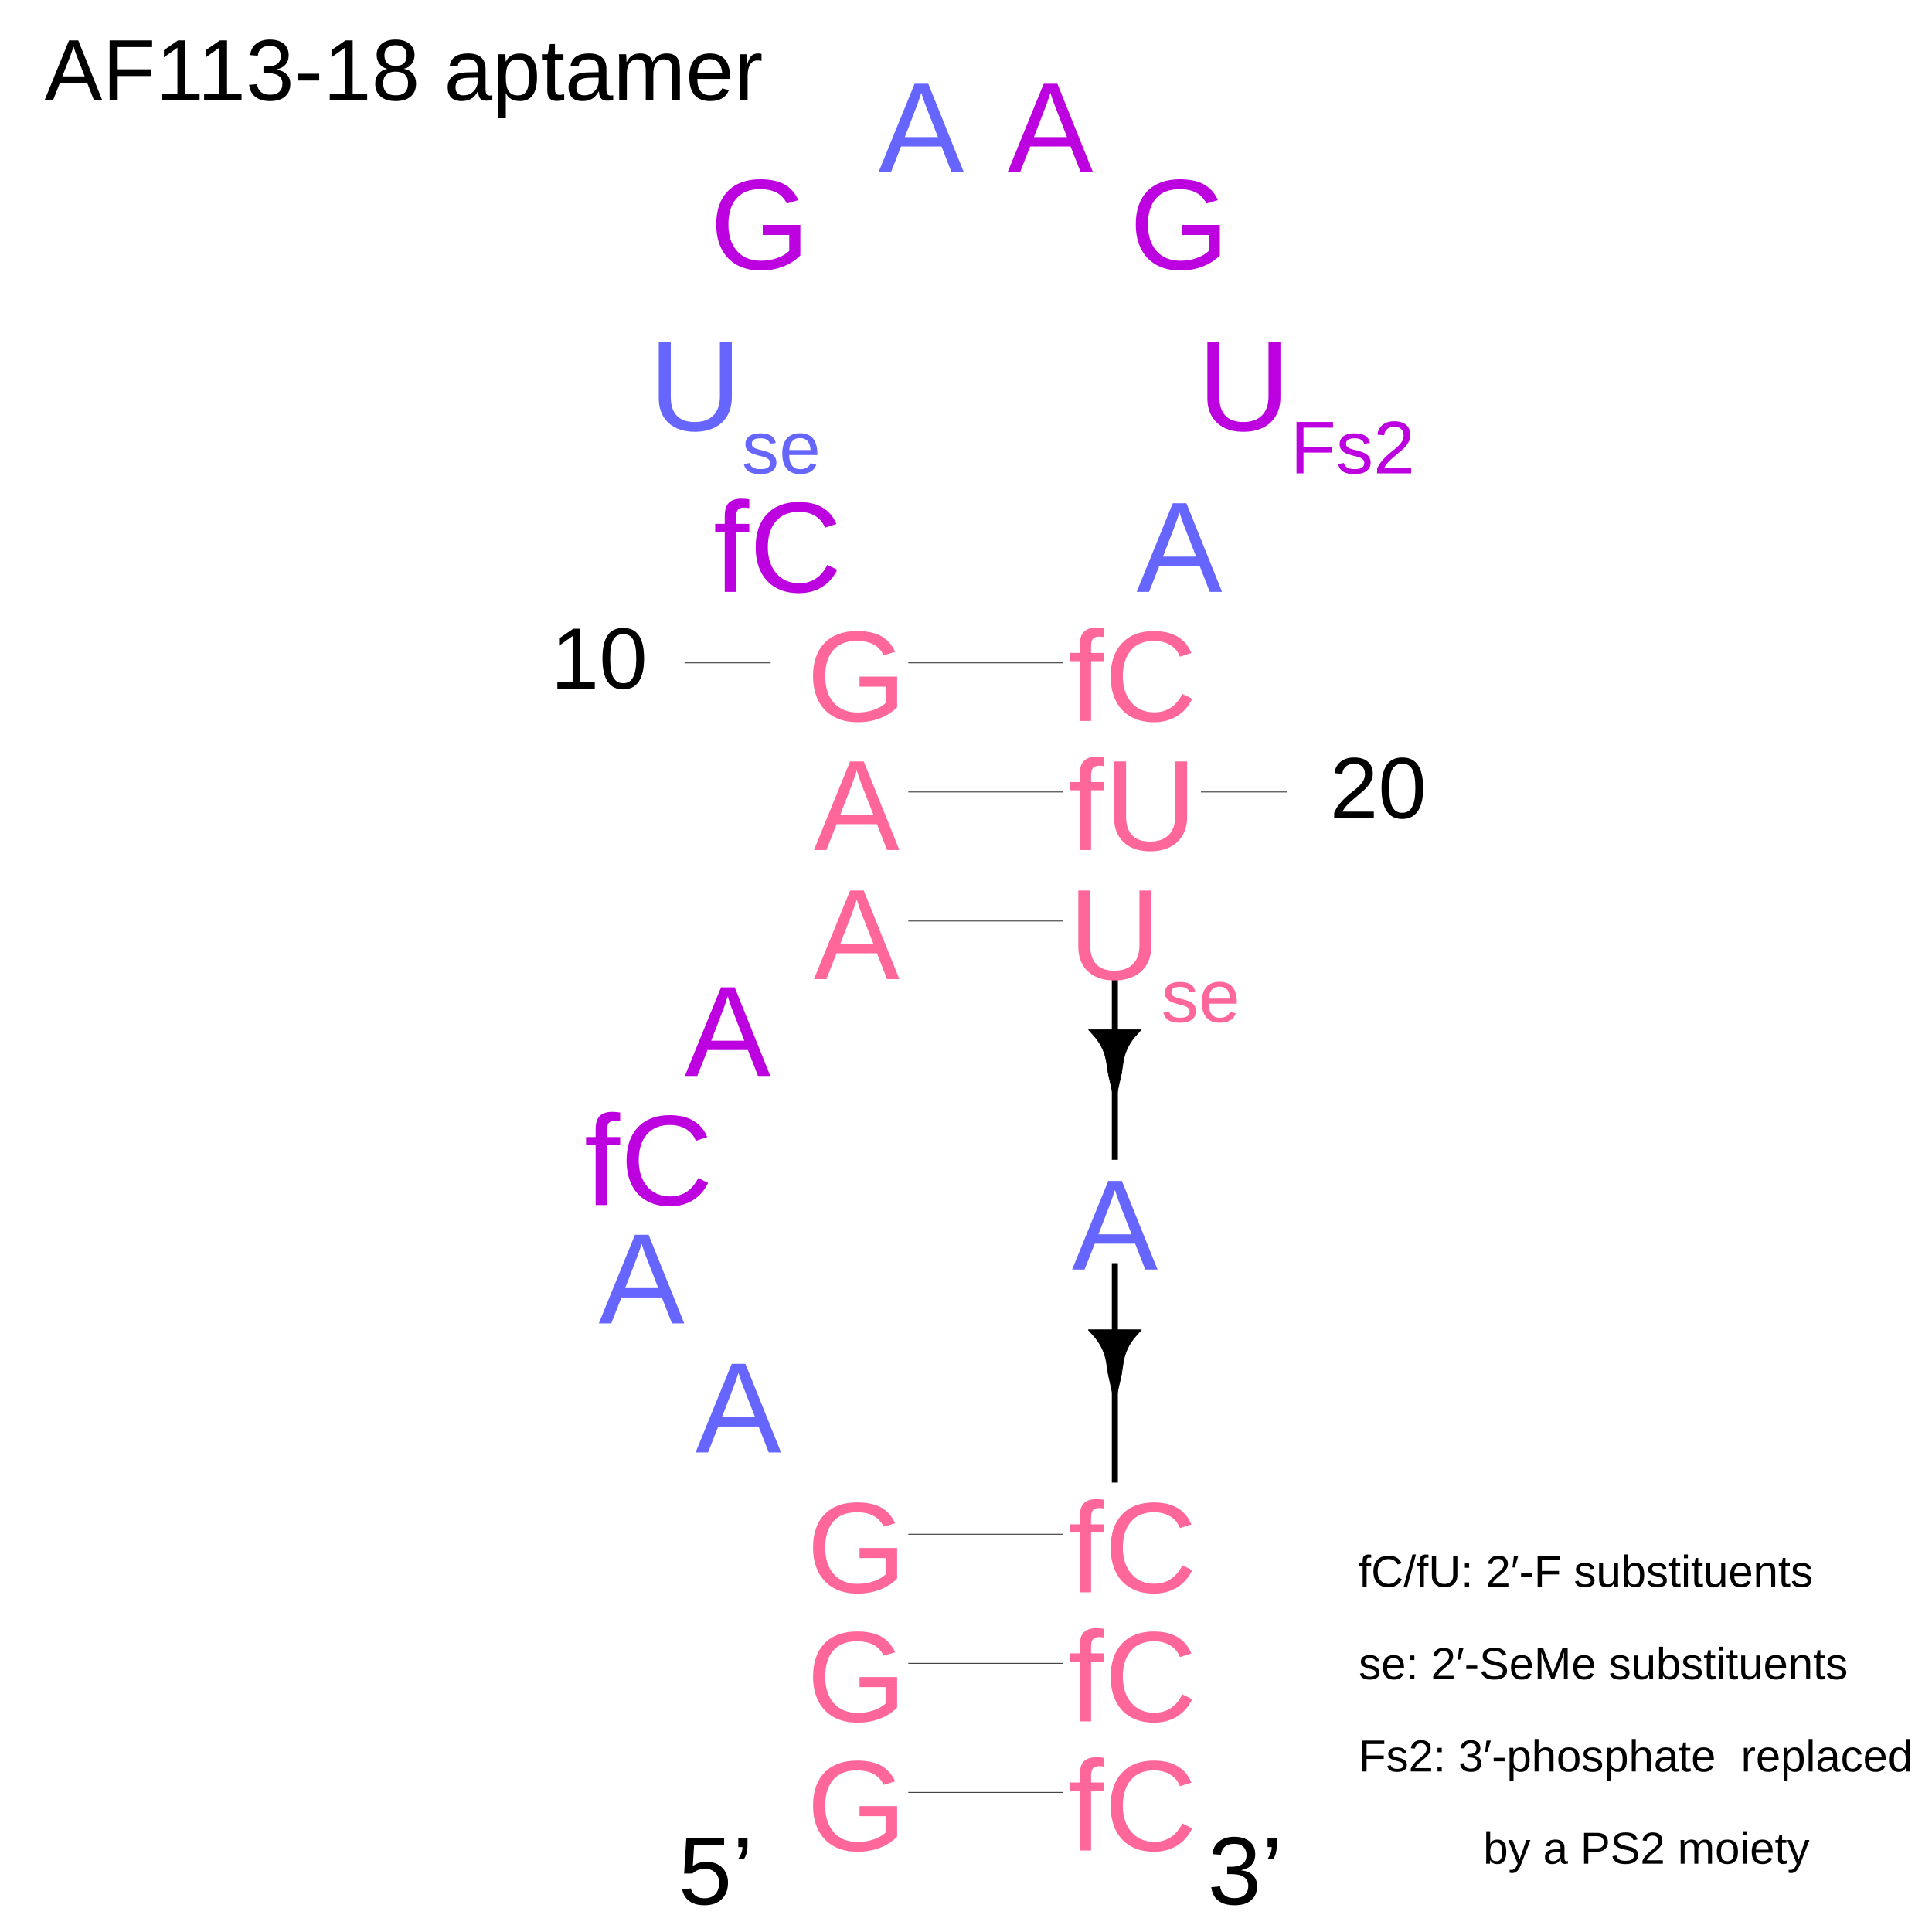
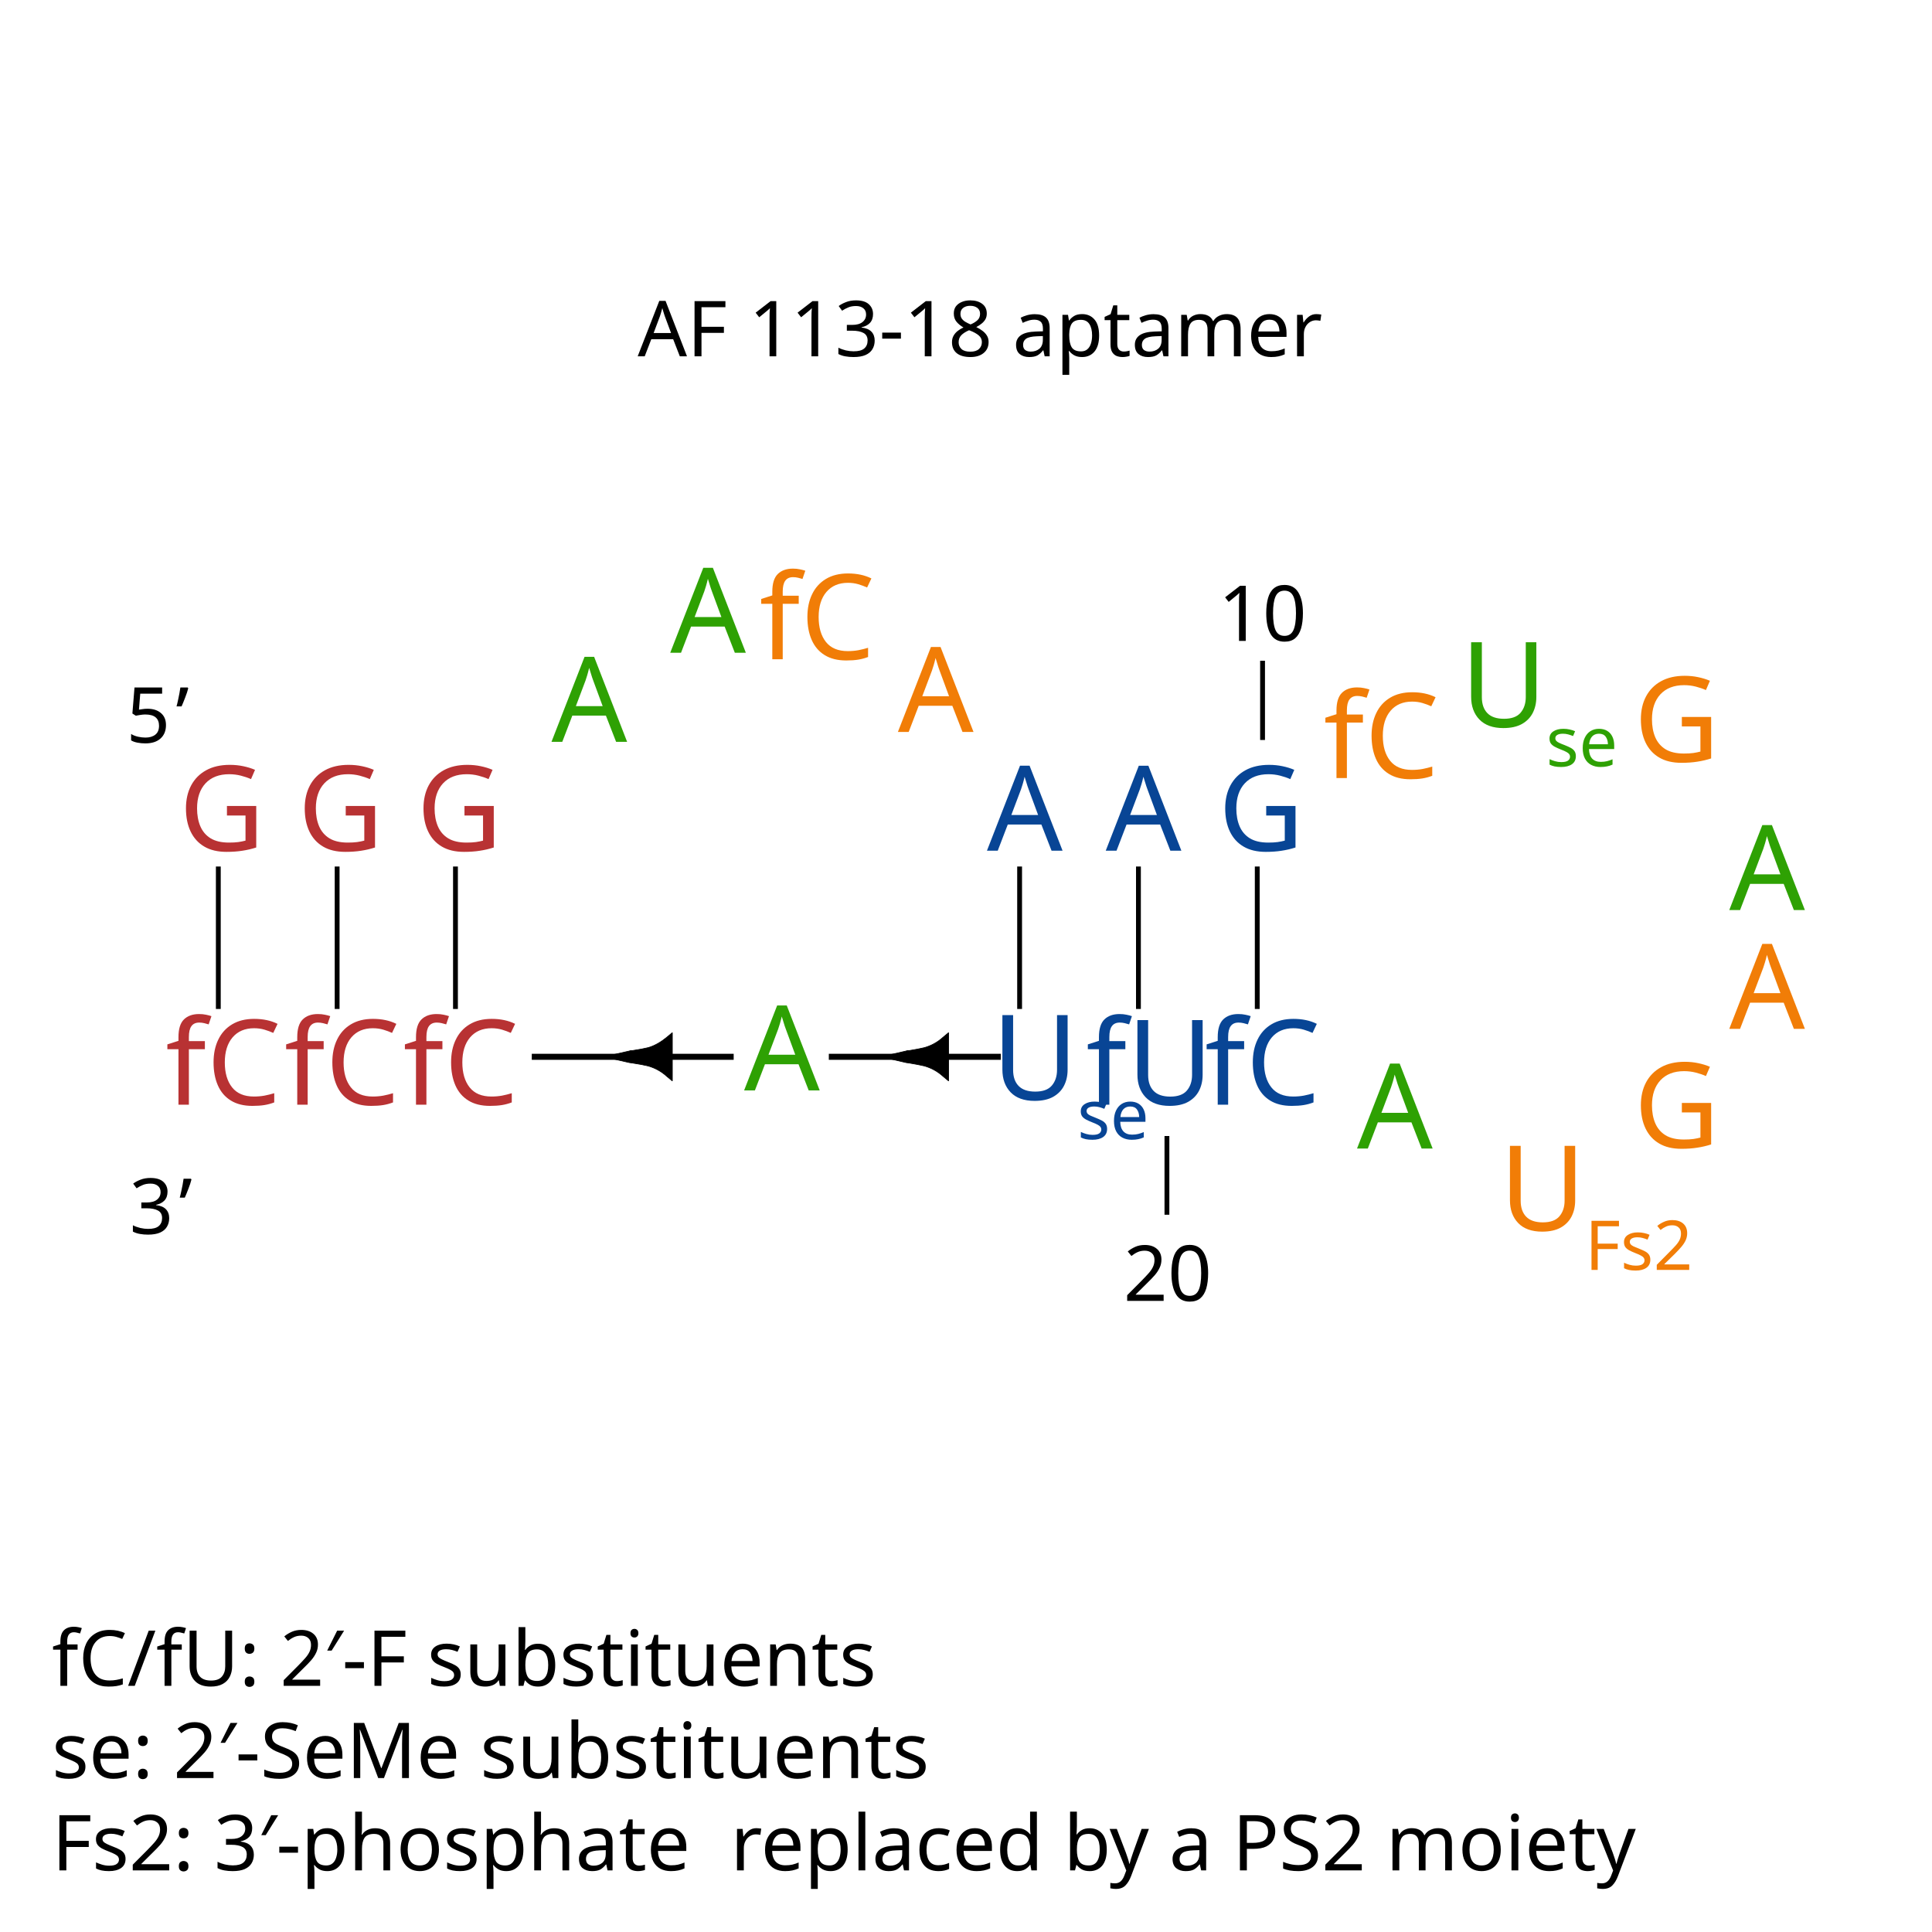
- <svg xmlns="http://www.w3.org/2000/svg" id="图层_1" data-name="图层 1" viewBox="0 0 400 400">
-   <defs>
-     <style>
-       .cls-1, .cls-10, .cls-12, .cls-2, .cls-6, .cls-7, .cls-8, .cls-9 {
-         isolation: isolate;
-       }
- 
-       .cls-1, .cls-10, .cls-11, .cls-12, .cls-13, .cls-14, .cls-2, .cls-6, .cls-7, .cls-8 {
-         font-size: 26.66px;
-       }
- 
-       .cls-1, .cls-14, .cls-8 {
-         fill: #f69;
-       }
- 
-       .cls-1, .cls-10, .cls-11, .cls-12, .cls-13, .cls-14, .cls-15, .cls-17, .cls-19, .cls-2, .cls-6, .cls-7, .cls-8, .cls-9 {
-         font-family: ArialMT, Arial;
-       }
- 
-       .cls-10, .cls-11, .cls-12, .cls-2 {
-         fill: #66f;
-       }
- 
-       .cls-2, .cls-7, .cls-8 {
-         letter-spacing: -0.06em;
-       }
- 
-       .cls-3, .cls-4 {
-         fill: none;
-       }
- 
-       .cls-3, .cls-4, .cls-5 {
-         stroke: #000;
-         stroke-miterlimit: 1.11;
-       }
- 
-       .cls-3, .cls-5 {
-         stroke-width: 0.14px;
-       }
- 
-       .cls-4 {
-         stroke-width: 1.25px;
-       }
- 
-       .cls-13, .cls-6, .cls-7 {
-         fill: #bc00df;
-       }
- 
-       .cls-17, .cls-9 {
-         font-size: 18px;
-       }
- 
-       .cls-12 {
-         letter-spacing: -0.06em;
-       }
- 
-       .cls-15 {
-         font-size: 20px;
-       }
- 
-       .cls-16 {
-         letter-spacing: -0.04em;
-       }
- 
-       .cls-18 {
-         letter-spacing: -0.07em;
-       }
- 
-       .cls-19 {
-         font-size: 16px;
-       }
-     </style>
-   </defs>
+ <svg xmlns="http://www.w3.org/2000/svg" version="1.1" id="图层_1" x="0px" y="0px" viewBox="0 0 400 400" style="enable-background:new 0 0 400 400;" xml:space="preserve">
+   <style type="text/css">
+ 	.st0{fill:#B83233;}
+ 	.st1{font-family:'ArialMT';}
+ 	.st2{font-size:24.529px;}
+ 	.st3{fill:#2EA103;}
+ 	.st4{letter-spacing:-1;}
+ 	.st5{fill:none;stroke:#000000;stroke-miterlimit:1.11;}
+ 	.st6{fill:none;stroke:#000000;stroke-width:1.25;stroke-miterlimit:1.11;}
+ 	.st7{stroke:#000000;stroke-width:0.14;stroke-miterlimit:1.11;}
+ 	.st8{fill:#F17D07;}
+ 	.st9{fill:#084595;}
+ 	.st10{font-size:16px;}
+ 	.st11{font-size:14.227px;}
+ </style>
  <g id="ID000002">
-     <text class="cls-1" transform="translate(166.99 383.12)">G</text>
+     <text transform="matrix(1 0 0 1 37.0027 176.12)" class="st0 st1 st2">G</text>
  </g>
  <g id="ID000003">
-     <text class="cls-1" transform="translate(166.99 356.39)">G</text>
+     <text transform="matrix(1 0 0 1 61.5954 176.12)" class="st0 st1 st2">G</text>
  </g>
  <g id="ID000004">
-     <text class="cls-1" transform="translate(166.99 329.67)">G</text>
+     <text transform="matrix(1 0 0 1 86.1804 176.12)" class="st0 st1 st2">G</text>
  </g>
  <g id="ID000005">
-     <text class="cls-2" transform="translate(143.97 300.71)">A</text>
+     <text transform="matrix(1 0 0 1 114.1806 153.5848)" class="st3 st1 st2 st4">A</text>
  </g>
  <g id="ID000006">
-     <text class="cls-2" transform="translate(123.93 273.99)">A</text>
+     <text transform="matrix(1 0 0 1 138.7637 135.1473)" class="st3 st1 st2 st4">A</text>
  </g>
  <g id="ID000007">
-     <text class="cls-2" transform="translate(221.92 262.85)">A</text>
+     <text transform="matrix(1 0 0 1 154.0592 225.7635)" class="st3 st1 st2 st4">A</text>
  </g>
  <g id="ID000008">
-     <text class="cls-1" transform="translate(221.19 329.67)">fC</text>
+     <g>
+       <text transform="matrix(1 0 0 1 83.4556 228.7128)" class="st0 st1 st2">fC</text>
+     </g>
  </g>
  <g id="ID000009">
-     <text class="cls-1" transform="translate(221.19 356.39)">fC</text>
+     <g>
+       <text transform="matrix(1 0 0 1 58.8706 228.7128)" class="st0 st1 st2">fC</text>
+     </g>
  </g>
  <g id="ID000010">
-     <text class="cls-1" transform="translate(221.19 383.12)">fC</text>
+     <g>
+       <text transform="matrix(1 0 0 1 34.2778 228.7128)" class="st0 st1 st2">fC</text>
+     </g>
  </g>
  <g id="ID000011">
-     <line class="cls-3" x1="188.05" y1="371.09" x2="220.13" y2="371.09" />
+     <line class="st5" x1="45.2" y1="179.4" x2="45.2" y2="208.9" />
  </g>
  <g id="ID000012">
-     <line class="cls-3" x1="188.05" y1="344.37" x2="220.13" y2="344.37" />
+     <line class="st5" x1="69.8" y1="179.4" x2="69.8" y2="208.9" />
  </g>
  <g id="ID000013">
-     <line class="cls-3" x1="188.05" y1="317.64" x2="220.13" y2="317.64" />
+     <line class="st5" x1="94.3" y1="179.4" x2="94.3" y2="208.9" />
  </g>
  <g id="ID000014">
-     <line class="cls-4" x1="230.82" y1="201.38" x2="230.82" y2="240.13" />
+     <line class="st6" x1="207.2" y1="218.8" x2="171.6" y2="218.8" />
  </g>
  <g id="ID000015">
-     <path class="cls-5" d="M236.27,213.18l-1.12,1.25a10.73,10.73,0,0,0-2.3,4.08h0a12.79,12.79,0,0,0-.33,1.49l-.28,1.89c0,.26-.09.51-.15.76l-1.27,5.69-1.28-5.69c-.06-.25-.11-.5-.15-.76l-.28-1.89a12.35,12.35,0,0,0-.33-1.49h0a10.73,10.73,0,0,0-2.3-4.08l-1.12-1.25Z" />
+     <path class="st7" d="M196.4,223.8l-1.2-1c-1.1-1-2.4-1.7-3.8-2.1l0,0c-0.5-0.1-0.9-0.2-1.4-0.3l-1.7-0.3c-0.2,0-0.5-0.1-0.7-0.1   l-5.2-1.2l5.2-1.2c0.2-0.1,0.5-0.1,0.7-0.1l1.7-0.3c0.5-0.1,0.9-0.2,1.4-0.3l0,0c1.4-0.4,2.7-1.1,3.8-2.1l1.2-1V223.8z" />
  </g>
  <g id="ID000016">
-     <text class="cls-6" transform="translate(120.96 249.49)">fC</text>
+     <text transform="matrix(1 0 0 1 157.2261 136.494)" class="st8 st1 st2">fC</text>
  </g>
  <g id="ID000017">
-     <text class="cls-7" transform="translate(141.75 222.76)">A</text>
+     <text transform="matrix(1 0 0 1 185.8994 151.5428)" class="st8 st1 st2 st4">A</text>
  </g>
  <g id="ID000018">
-     <text class="cls-8" transform="translate(168.47 202.72)">A</text>
+     <text transform="matrix(1 0 0 1 204.3369 176.1268)" class="st9 st1 st2 st4">A</text>
  </g>
  <g id="ID000019">
-     <text class="cls-8" transform="translate(168.47 175.99)">A</text>
+     <text transform="matrix(1 0 0 1 228.9316 176.1273)" class="st9 st1 st2 st4">A</text>
  </g>
  <g id="ID000020">
-     <text class="cls-1" transform="translate(166.99 149.26)">G</text>
+     <text transform="matrix(1 0 0 1 252.1706 176.1205)" class="st9 st1 st2">G</text>
  </g>
  <g id="ID000021">
-     <line class="cls-3" x1="159.55" y1="137.24" x2="141.73" y2="137.24" />
+     <line class="st5" x1="261.4" y1="153.2" x2="261.4" y2="136.8" />
  </g>
  <g id="ID000022">
-     <text class="cls-9" transform="translate(114.02 142.56)">10</text>
+     <text transform="matrix(1 0 0 1 252.2295 132.6966)" class="st1 st10">10</text>
  </g>
  <g id="ID000023">
-     <text class="cls-6" transform="translate(147.69 122.54)">fC</text>
+     <text transform="matrix(1 0 0 1 274.0317 161.0873)" class="st8 st1 st2">fC</text>
  </g>
  <g id="ID000024">
    <g>
-       <text class="cls-10" transform="translate(134.33 89.13)">U</text>
-       <text class="cls-11" transform="translate(153.58 98.01) scale(0.58)">se</text>
+       <text transform="matrix(1 0 0 1 302.3803 150.4896)" class="st3 st1 st2">U</text>
+       <text transform="matrix(1 0 0 1 320.0917 158.6576)" class="st3 st1 st11">se</text>
    </g>
  </g>
  <g id="ID000025">
-     <text class="cls-6" transform="translate(146.95 55.73)">G</text>
+     <text transform="matrix(1 0 0 1 338.2253 157.683)" class="st8 st1 st2">G</text>
  </g>
  <g id="ID000026">
-     <text class="cls-12" transform="translate(181.83 35.68)">A</text>
+     <text transform="matrix(1 0 0 1 358.0273 188.4193)" class="st3 st1 st2 st4">A</text>
  </g>
  <g id="ID000027">
-     <text class="cls-7" transform="translate(208.56 35.68)">A</text>
+     <text transform="matrix(1 0 0 1 358.0273 213.013)" class="st8 st1 st2 st4">A</text>
  </g>
  <g id="ID000028">
-     <text class="cls-6" transform="translate(233.81 55.73)">G</text>
+     <text transform="matrix(1 0 0 1 338.2256 237.599)" class="st8 st1 st2">G</text>
  </g>
  <g id="ID000029">
    <g>
-       <text class="cls-6" transform="translate(247.91 89.13)">U</text>
-       <text class="cls-13" transform="translate(267.16 98.01) scale(0.58)">Fs2</text>
+       <text transform="matrix(1 0 0 1 310.4177 254.7494)" class="st8 st1 st2">U</text>
+       <text transform="matrix(1 0 0 1 328.1287 262.9174)" class="st8 st1 st11">Fs2</text>
    </g>
  </g>
  <g id="ID000030">
-     <text class="cls-2" transform="translate(235.28 122.54)">A</text>
+     <text transform="matrix(1 0 0 1 280.9576 237.7943)" class="st3 st1 st2 st4">A</text>
  </g>
  <g id="ID000031">
-     <text class="cls-1" transform="translate(221.19 149.26)">fC</text>
+     <text transform="matrix(1 0 0 1 249.4458 228.7123)" class="st9 st1 st2">fC</text>
  </g>
  <g id="ID000032">
-     <text class="cls-1" transform="translate(221.19 175.99)">fU</text>
+     <text transform="matrix(1 0 0 1 224.852 228.7123)" class="st9 st1 st2">fU</text>
  </g>
  <g id="ID000033">
-     <line class="cls-3" x1="248.63" y1="163.97" x2="266.45" y2="163.97" />
+     <line class="st5" x1="241.6" y1="235.2" x2="241.6" y2="251.5" />
  </g>
  <g id="ID000034">
-     <text class="cls-9" transform="translate(275.32 169.39)">20</text>
+     <text transform="matrix(1 0 0 1 232.605 269.3334)" class="st1 st10">20</text>
  </g>
  <g id="ID000035">
    <g>
-       <text class="cls-1" transform="translate(221.19 202.72)">U</text>
-       <text class="cls-14" transform="translate(240.44 211.59) scale(0.58)">se</text>
+       <text transform="matrix(1 0 0 1 205.332 227.6776)" class="st9 st1 st2">U</text>
+       <text transform="matrix(1 0 0 1 223.0439 235.8373)" class="st9 st1 st11">se</text>
    </g>
  </g>
  <g id="ID000036">
-     <line class="cls-3" x1="188.05" y1="190.69" x2="220.13" y2="190.69" />
+     <line class="st5" x1="211.1" y1="179.4" x2="211.1" y2="208.9" />
  </g>
  <g id="ID000037">
-     <line class="cls-3" x1="188.05" y1="163.97" x2="220.13" y2="163.97" />
+     <line class="st5" x1="235.7" y1="179.4" x2="235.7" y2="208.9" />
  </g>
  <g id="ID000038">
-     <line class="cls-3" x1="188.05" y1="137.24" x2="220.13" y2="137.24" />
+     <line class="st5" x1="260.3" y1="179.4" x2="260.3" y2="208.9" />
  </g>
  <g id="ID000039">
-     <line class="cls-4" x1="230.82" y1="261.52" x2="230.82" y2="306.95" />
+     <line class="st6" x1="151.9" y1="218.8" x2="110.1" y2="218.8" />
  </g>
  <g id="ID000040">
-     <path class="cls-5" d="M236.32,275.32l-1.13,1.26a10.8,10.8,0,0,0-2.32,4.12h0a9.55,9.55,0,0,0-.33,1.5l-.29,1.91c0,.26-.09.51-.14.77l-1.29,5.73-1.29-5.73c-.06-.26-.11-.51-.15-.77l-.29-1.91a9.55,9.55,0,0,0-.33-1.5h0a10.8,10.8,0,0,0-2.32-4.12l-1.13-1.26Z" />
+     <path class="st7" d="M139.2,223.8l-1.2-1c-1.1-1-2.4-1.7-3.8-2.1l0,0c-0.5-0.1-0.9-0.2-1.4-0.3l-1.8-0.3c-0.2,0-0.5-0.1-0.7-0.1   l-5.3-1.2l5.3-1.2c0.2-0.1,0.5-0.1,0.7-0.1l1.8-0.3c0.5-0.1,0.9-0.2,1.4-0.3l0,0c1.4-0.4,2.7-1.2,3.8-2.1l1.2-1V223.8z" />
  </g>
-   <text class="cls-15" transform="translate(140.44 394.26)">5<tspan class="cls-16" x="11.12" y="0">’</tspan>
-   </text>
-   <text class="cls-15" transform="translate(250.02 394.26)">3<tspan class="cls-16" x="11.12" y="0">’</tspan>
-   </text>
-   <text class="cls-17" transform="translate(9.2 20.75)">AF<tspan class="cls-18" x="23" y="0">1</tspan>
-     <tspan x="31.68" y="0">13-18 aptamer</tspan>
-   </text>
-   <text class="cls-19" transform="translate(281.3 328.56) scale(0.58)">fC/fU: 2′-F substituents<tspan x="0" y="32.93">se: 2′-SeMe substituents</tspan>
-     <tspan x="0" y="65.87" xml:space="preserve">Fs2: 3′-phosphate  replaced </tspan>
-     <tspan x="0" y="98.8" xml:space="preserve">          by a PS2 moiety</tspan>
-   </text>
+   <text transform="matrix(1 0 0 1 26.1292 153.7547)" class="st1 st10">5</text>
+   <text transform="matrix(1 0 0 1 36.3602 153.7547)" class="st1 st10">’</text>
+   <text transform="matrix(1 0 0 1 26.7957 255.4608)" class="st1 st10">3</text>
+   <text transform="matrix(1 0 0 1 37.0261 255.4608)" class="st1 st10">’</text>
+   <text transform="matrix(1 0 0 1 132.0292 73.7654)" class="st1 st10">AF</text>
+   <text transform="matrix(1 0 0 1 155.0292 73.7654)" class="st1 st10 st4">1</text>
+   <text transform="matrix(1 0 0 1 163.7092 73.7654)" class="st1 st10">13-18 aptamer</text>
+   <text transform="matrix(1 0 0 1 10.7507 349.0336)" class="st1 st10">fC/fU: 2′-F substituents</text>
+   <text transform="matrix(1 0 0 1 10.7507 368.1332)" class="st1 st10">se: 2′-SeMe substituents</text>
+   <text transform="matrix(1 0 0 1 10.7507 387.2386)" class="st1 st10">Fs2: 3′-phosphate  replaced by a PS2 moiety </text>
+   <text transform="matrix(1 0 0 1 10.7507 406.3378)" class="st1 st10">          </text>
</svg>
